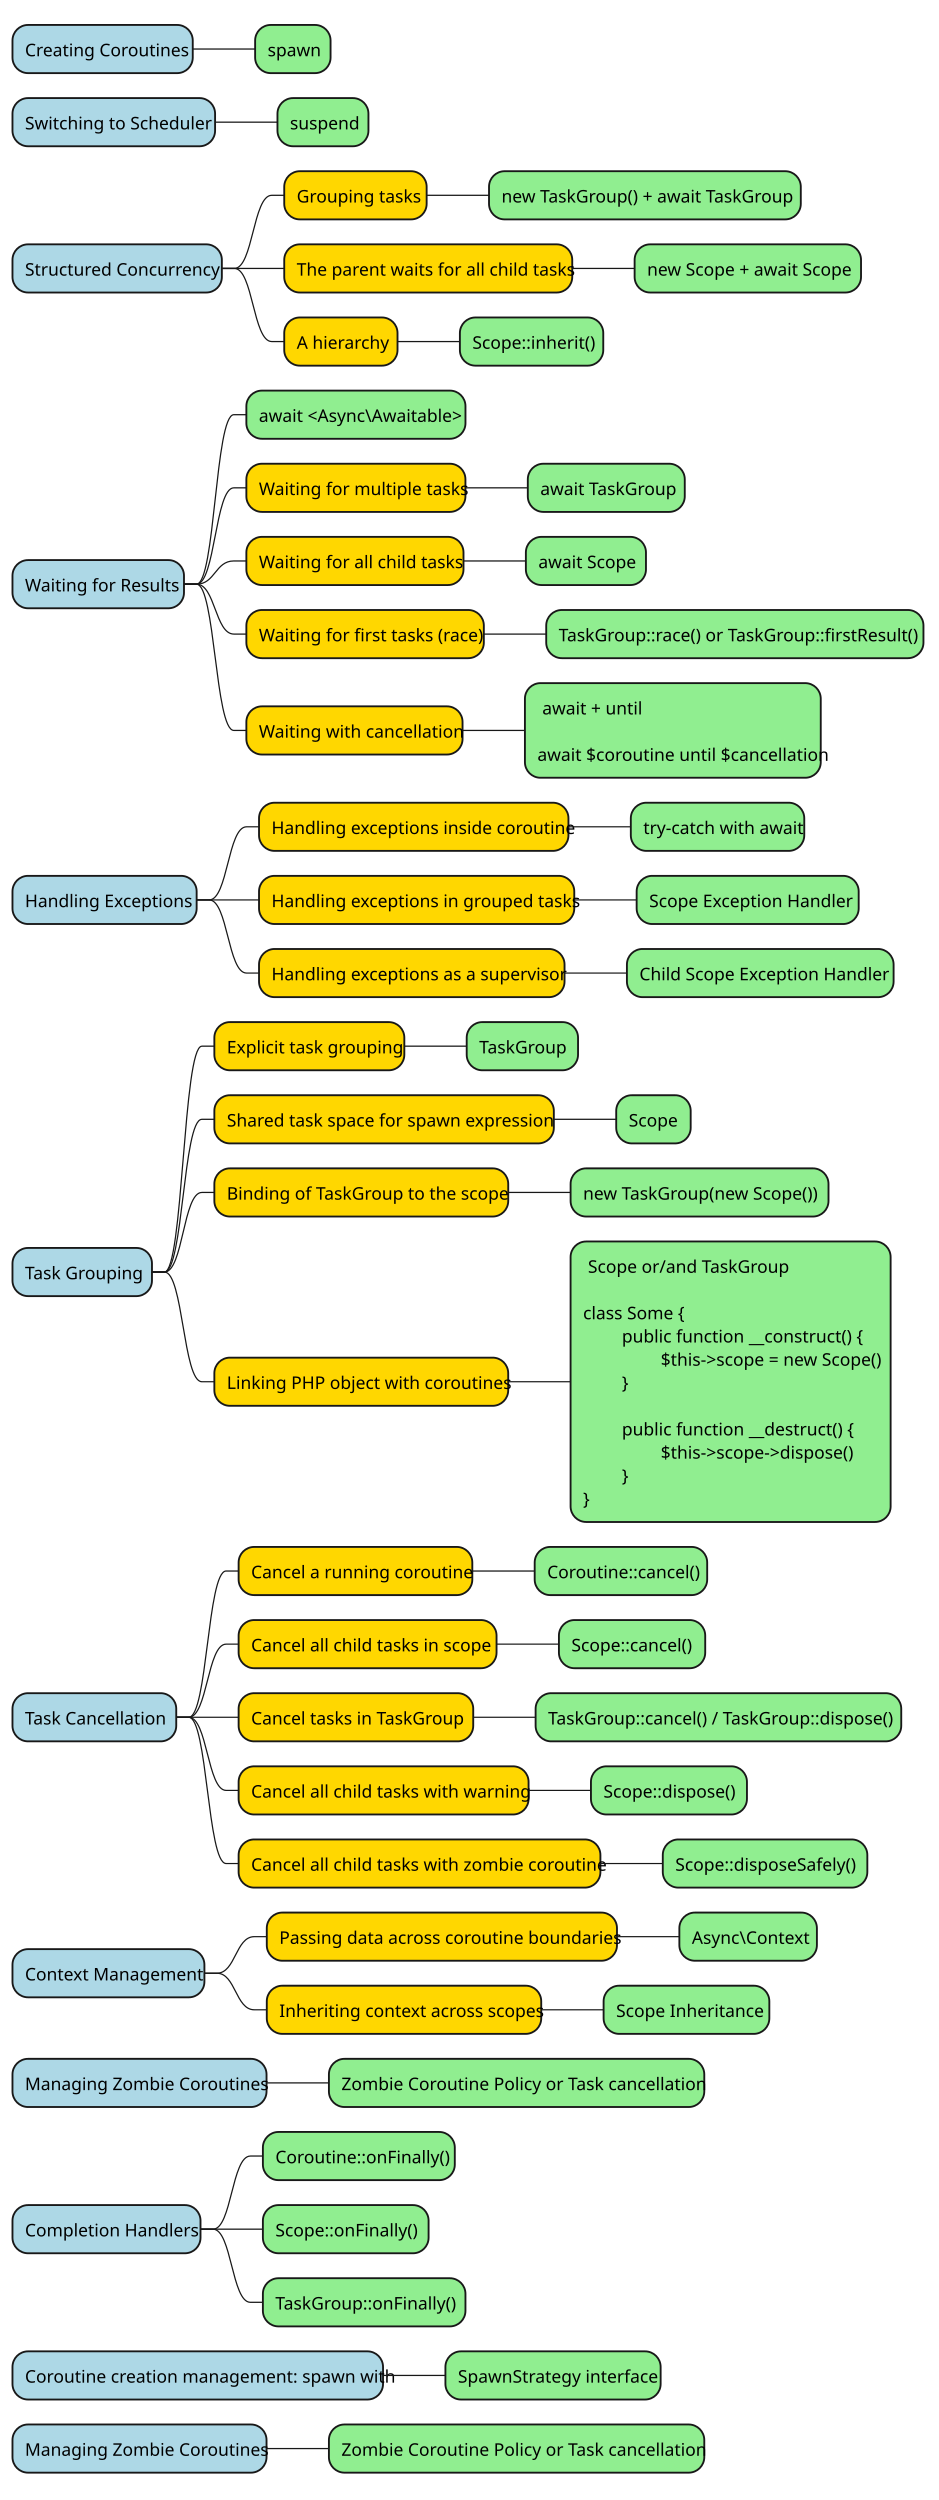
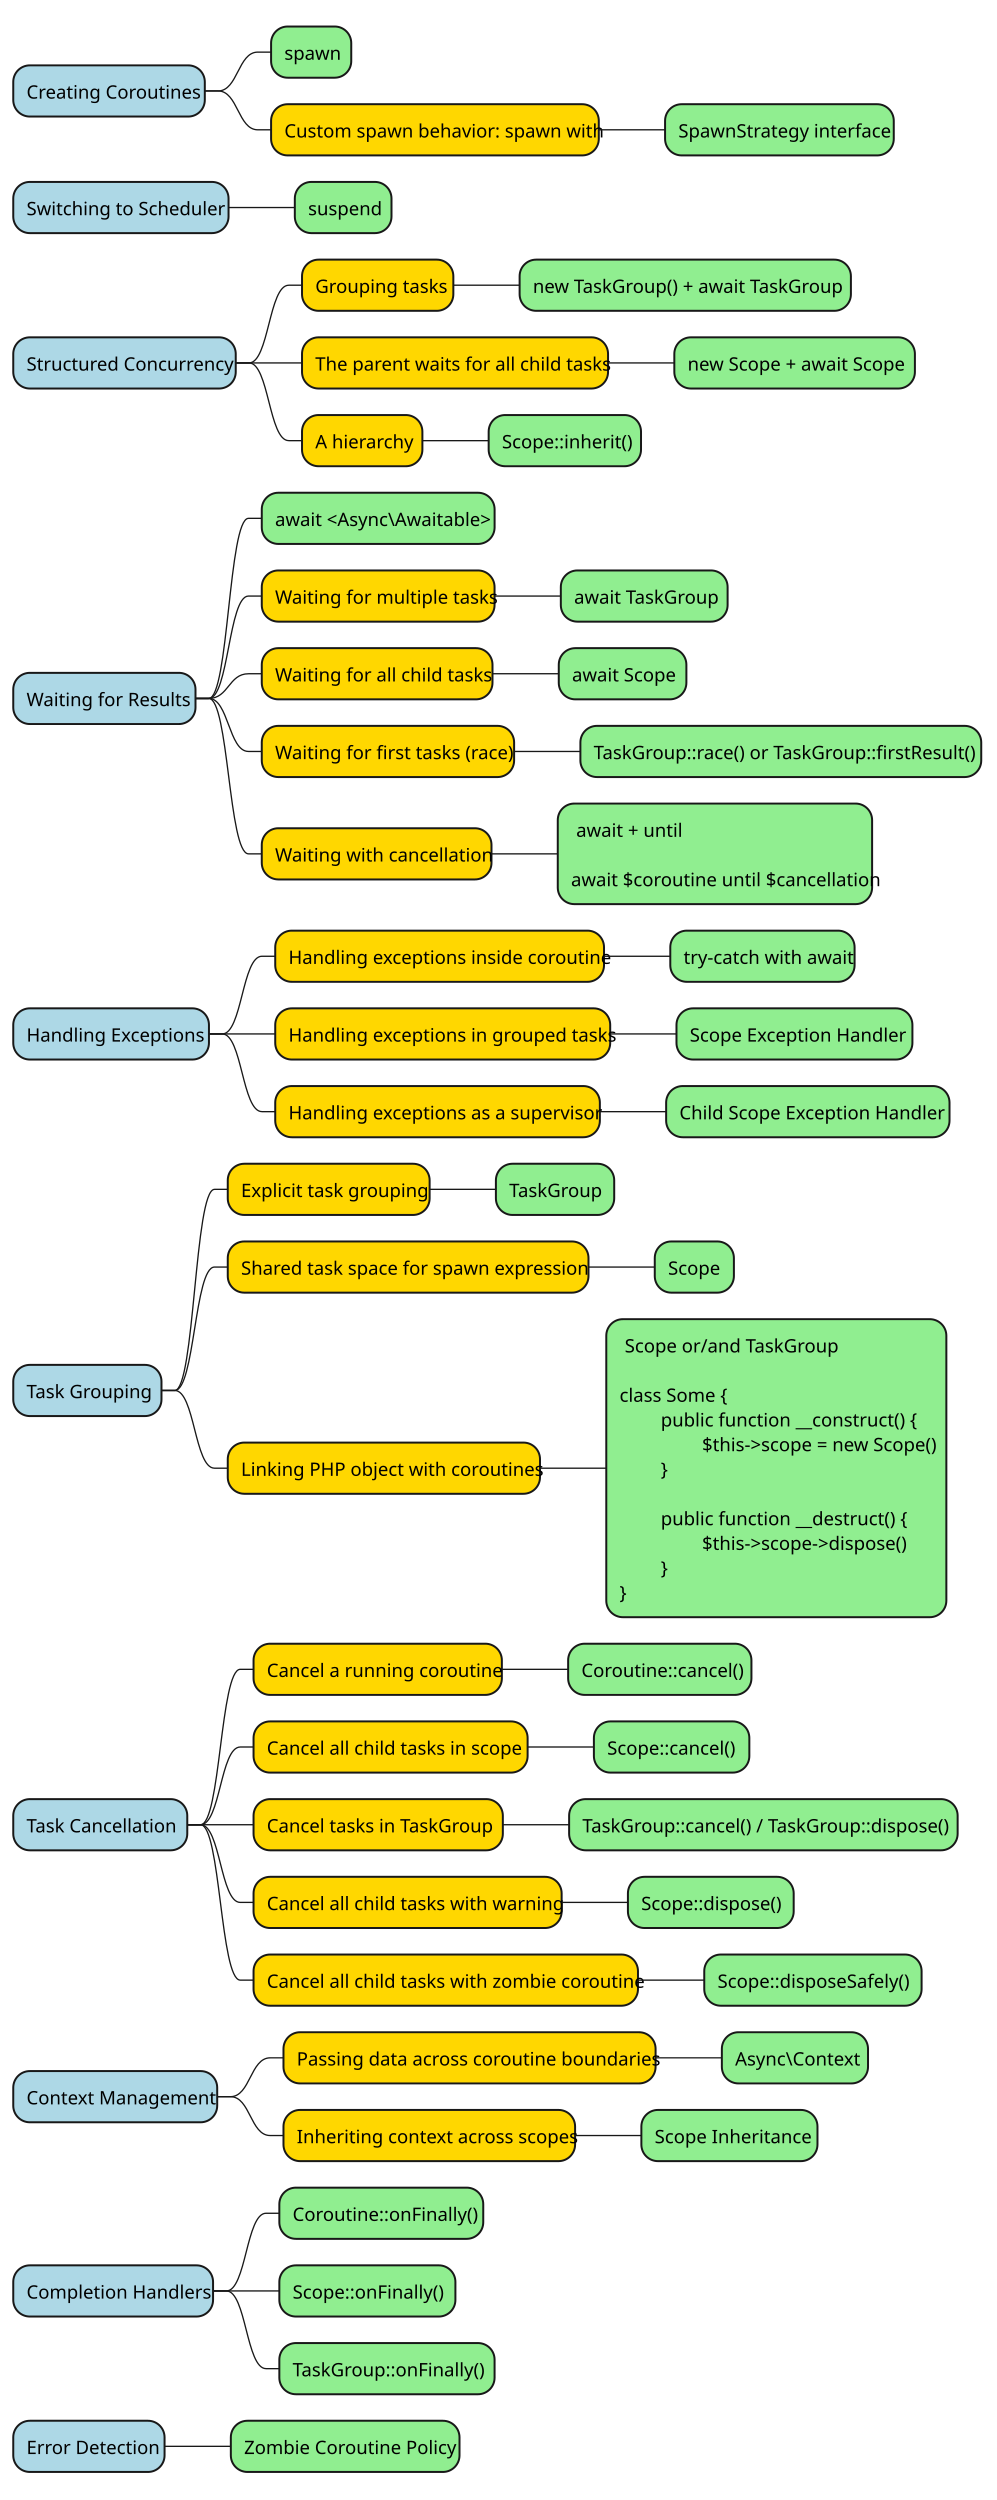
- <svg xmlns="http://www.w3.org/2000/svg" contentStyleType="text/css" height="2004px" preserveAspectRatio="none" style="width:752px;height:2004px;background:#FFFFFF;" version="1.1" viewBox="0 0 752 2004" width="752px" zoomAndPan="magnify">
+ <svg xmlns="http://www.w3.org/2000/svg" contentStyleType="text/css" height="1886px" preserveAspectRatio="none" style="width:752px;height:1886px;background:#FFFFFF;" version="1.1" viewBox="0 0 752 1886" width="752px" zoomAndPan="magnify">
  <defs />
  <g>
-     <rect fill="#ADD8E6" height="38.621" rx="12.5" ry="12.5" style="stroke:#181818;stroke-width:1.5;" width="144.51" x="10" y="20" />
-     <text fill="#000000" font-family="sans-serif" font-size="14" lengthAdjust="spacing" textLength="124.51" x="20" y="45.107">Creating Coroutines</text>
+     <rect fill="#ADD8E6" height="38.621" rx="12.5" ry="12.5" style="stroke:#181818;stroke-width:1.5;" width="144.51" x="10" y="49.31" />
+     <text fill="#000000" font-family="sans-serif" font-size="14" lengthAdjust="spacing" textLength="124.51" x="20" y="74.418">Creating Coroutines</text>
    <rect fill="#90EE90" height="38.621" rx="12.5" ry="12.5" style="stroke:#181818;stroke-width:1.5;" width="60.469" x="204.51" y="20" />
    <text fill="#000000" font-family="sans-serif" font-size="14" lengthAdjust="spacing" textLength="40.469" x="214.51" y="45.107">spawn</text>
-     <path d="M154.51,39.31 L164.51,39.31 C179.51,39.31 179.51,39.31 194.51,39.31 L204.51,39.31 " fill="none" style="stroke:#181818;stroke-width:1.0;" />
-     <rect fill="#ADD8E6" height="38.621" rx="12.5" ry="12.5" style="stroke:#181818;stroke-width:1.5;" width="162.413" x="10" y="78.621" />
-     <text fill="#000000" font-family="sans-serif" font-size="14" lengthAdjust="spacing" textLength="142.413" x="20" y="103.728">Switching to Scheduler</text>
-     <rect fill="#90EE90" height="38.621" rx="12.5" ry="12.5" style="stroke:#181818;stroke-width:1.5;" width="72.931" x="222.413" y="78.621" />
-     <text fill="#000000" font-family="sans-serif" font-size="14" lengthAdjust="spacing" textLength="52.931" x="232.413" y="103.728">suspend</text>
-     <path d="M172.413,97.932 L182.413,97.932 C197.413,97.932 197.413,97.932 212.413,97.932 L222.413,97.932 " fill="none" style="stroke:#181818;stroke-width:1.0;" />
-     <rect fill="#ADD8E6" height="38.621" rx="12.5" ry="12.5" style="stroke:#181818;stroke-width:1.5;" width="167.841" x="10" y="195.863" />
-     <text fill="#000000" font-family="sans-serif" font-size="14" lengthAdjust="spacing" textLength="147.841" x="20" y="220.971">Structured Concurrency</text>
-     <rect fill="#FFD700" height="38.621" rx="12.5" ry="12.5" style="stroke:#181818;stroke-width:1.5;" width="114.158" x="227.841" y="137.242" />
-     <text fill="#000000" font-family="sans-serif" font-size="14" lengthAdjust="spacing" textLength="94.158" x="237.841" y="162.35">Grouping tasks</text>
-     <rect fill="#90EE90" height="38.621" rx="12.5" ry="12.5" style="stroke:#181818;stroke-width:1.5;" width="249.92" x="391.999" y="137.242" />
-     <text fill="#000000" font-family="sans-serif" font-size="14" lengthAdjust="spacing" textLength="229.92" x="401.999" y="162.35">new TaskGroup() + await TaskGroup</text>
-     <path d="M341.999,156.553 L351.999,156.553 C366.999,156.553 366.999,156.553 381.999,156.553 L391.999,156.553 " fill="none" style="stroke:#181818;stroke-width:1.0;" />
-     <path d="M177.841,215.174 L187.841,215.174 C202.841,215.174 202.841,156.553 217.841,156.553 L227.841,156.553 " fill="none" style="stroke:#181818;stroke-width:1.0;" />
-     <rect fill="#FFD700" height="38.621" rx="12.5" ry="12.5" style="stroke:#181818;stroke-width:1.5;" width="230.868" x="227.841" y="195.863" />
-     <text fill="#000000" font-family="sans-serif" font-size="14" lengthAdjust="spacing" textLength="210.868" x="237.841" y="220.971">The parent waits for all child tasks</text>
-     <rect fill="#90EE90" height="38.621" rx="12.5" ry="12.5" style="stroke:#181818;stroke-width:1.5;" width="181.492" x="508.709" y="195.863" />
-     <text fill="#000000" font-family="sans-serif" font-size="14" lengthAdjust="spacing" textLength="161.492" x="518.709" y="220.971">new Scope + await Scope</text>
-     <path d="M458.709,215.174 L468.709,215.174 C483.709,215.174 483.709,215.174 498.709,215.174 L508.709,215.174 " fill="none" style="stroke:#181818;stroke-width:1.0;" />
-     <path d="M177.841,215.174 L187.841,215.174 C202.841,215.174 202.841,215.174 217.841,215.174 L227.841,215.174 " fill="none" style="stroke:#181818;stroke-width:1.0;" />
-     <rect fill="#FFD700" height="38.621" rx="12.5" ry="12.5" style="stroke:#181818;stroke-width:1.5;" width="90.807" x="227.841" y="254.484" />
-     <text fill="#000000" font-family="sans-serif" font-size="14" lengthAdjust="spacing" textLength="70.807" x="237.841" y="279.592">A hierarchy</text>
-     <rect fill="#90EE90" height="38.621" rx="12.5" ry="12.5" style="stroke:#181818;stroke-width:1.5;" width="114.931" x="368.647" y="254.484" />
-     <text fill="#000000" font-family="sans-serif" font-size="14" lengthAdjust="spacing" textLength="94.931" x="378.647" y="279.592">Scope::inherit()</text>
-     <path d="M318.647,273.795 L328.647,273.795 C343.647,273.795 343.647,273.795 358.647,273.795 L368.647,273.795 " fill="none" style="stroke:#181818;stroke-width:1.0;" />
-     <path d="M177.841,215.174 L187.841,215.174 C202.841,215.174 202.841,273.795 217.841,273.795 L227.841,273.795 " fill="none" style="stroke:#181818;stroke-width:1.0;" />
-     <rect fill="#ADD8E6" height="38.621" rx="12.5" ry="12.5" style="stroke:#181818;stroke-width:1.5;" width="137.482" x="10" y="448.969" />
-     <text fill="#000000" font-family="sans-serif" font-size="14" lengthAdjust="spacing" textLength="117.482" x="20" y="474.076">Waiting for Results</text>
-     <rect fill="#90EE90" height="38.621" rx="12.5" ry="12.5" style="stroke:#181818;stroke-width:1.5;" width="175.641" x="197.482" y="313.106" />
-     <text fill="#000000" font-family="sans-serif" font-size="14" lengthAdjust="spacing" textLength="155.641" x="207.482" y="338.213">await &lt;Async\Awaitable&gt;</text>
-     <path d="M147.482,468.279 L157.482,468.279 C172.482,468.279 172.482,332.416 187.482,332.416 L197.482,332.416 " fill="none" style="stroke:#181818;stroke-width:1.0;" />
-     <rect fill="#FFD700" height="38.621" rx="12.5" ry="12.5" style="stroke:#181818;stroke-width:1.5;" width="175.606" x="197.482" y="371.727" />
-     <text fill="#000000" font-family="sans-serif" font-size="14" lengthAdjust="spacing" textLength="155.606" x="207.482" y="396.834">Waiting for multiple tasks</text>
-     <rect fill="#90EE90" height="38.621" rx="12.5" ry="12.5" style="stroke:#181818;stroke-width:1.5;" width="125.82" x="423.089" y="371.727" />
-     <text fill="#000000" font-family="sans-serif" font-size="14" lengthAdjust="spacing" textLength="105.82" x="433.089" y="396.834">await TaskGroup</text>
-     <path d="M373.089,391.037 L383.089,391.037 C398.089,391.037 398.089,391.037 413.089,391.037 L423.089,391.037 " fill="none" style="stroke:#181818;stroke-width:1.0;" />
-     <path d="M147.482,468.279 L157.482,468.279 C172.482,468.279 172.482,391.037 187.482,391.037 L197.482,391.037 " fill="none" style="stroke:#181818;stroke-width:1.0;" />
-     <rect fill="#FFD700" height="38.621" rx="12.5" ry="12.5" style="stroke:#181818;stroke-width:1.5;" width="174.055" x="197.482" y="430.348" />
-     <text fill="#000000" font-family="sans-serif" font-size="14" lengthAdjust="spacing" textLength="154.055" x="207.482" y="455.455">Waiting for all child tasks</text>
-     <rect fill="#90EE90" height="38.621" rx="12.5" ry="12.5" style="stroke:#181818;stroke-width:1.5;" width="96.269" x="421.537" y="430.348" />
-     <text fill="#000000" font-family="sans-serif" font-size="14" lengthAdjust="spacing" textLength="76.269" x="431.537" y="455.455">await Scope</text>
-     <path d="M371.537,449.658 L381.537,449.658 C396.537,449.658 396.537,449.658 411.537,449.658 L421.537,449.658 " fill="none" style="stroke:#181818;stroke-width:1.0;" />
-     <path d="M147.482,468.279 L157.482,468.279 C172.482,468.279 172.482,449.658 187.482,449.658 L197.482,449.658 " fill="none" style="stroke:#181818;stroke-width:1.0;" />
-     <rect fill="#FFD700" height="38.621" rx="12.5" ry="12.5" style="stroke:#181818;stroke-width:1.5;" width="190.365" x="197.482" y="488.969" />
-     <text fill="#000000" font-family="sans-serif" font-size="14" lengthAdjust="spacing" textLength="170.365" x="207.482" y="514.076">Waiting for first tasks (race)</text>
-     <rect fill="#90EE90" height="38.621" rx="12.5" ry="12.5" style="stroke:#181818;stroke-width:1.5;" width="302.399" x="437.848" y="488.969" />
-     <text fill="#000000" font-family="sans-serif" font-size="14" lengthAdjust="spacing" textLength="282.399" x="447.848" y="514.076">TaskGroup::race() or TaskGroup::firstResult()</text>
-     <path d="M387.848,508.279 L397.848,508.279 C412.848,508.279 412.848,508.279 427.848,508.279 L437.848,508.279 " fill="none" style="stroke:#181818;stroke-width:1.0;" />
-     <path d="M147.482,468.279 L157.482,468.279 C172.482,468.279 172.482,508.279 187.482,508.279 L197.482,508.279 " fill="none" style="stroke:#181818;stroke-width:1.0;" />
-     <rect fill="#FFD700" height="38.621" rx="12.5" ry="12.5" style="stroke:#181818;stroke-width:1.5;" width="173.296" x="197.482" y="566.211" />
-     <text fill="#000000" font-family="sans-serif" font-size="14" lengthAdjust="spacing" textLength="153.296" x="207.482" y="591.318">Waiting with cancellation</text>
-     <rect fill="#90EE90" height="75.863" rx="12.5" ry="12.5" style="stroke:#181818;stroke-width:1.5;" width="237.137" x="420.778" y="547.59" />
-     <text fill="#000000" font-family="sans-serif" font-size="14" lengthAdjust="spacing" textLength="74.32" x="434.668" y="572.697">await + until</text>
-     <text fill="#000000" font-family="sans-serif" font-size="14" lengthAdjust="spacing" textLength="3.89" x="430.778" y="591.318"> </text>
-     <text fill="#000000" font-family="sans-serif" font-size="14" lengthAdjust="spacing" textLength="217.137" x="430.778" y="609.939">await $coroutine until $cancellation</text>
-     <path d="M370.778,585.521 L380.778,585.521 C395.778,585.521 395.778,585.521 410.778,585.521 L420.778,585.521 " fill="none" style="stroke:#181818;stroke-width:1.0;" />
-     <path d="M147.482,468.279 L157.482,468.279 C172.482,468.279 172.482,585.521 187.482,585.521 L197.482,585.521 " fill="none" style="stroke:#181818;stroke-width:1.0;" />
-     <rect fill="#ADD8E6" height="38.621" rx="12.5" ry="12.5" style="stroke:#181818;stroke-width:1.5;" width="147.634" x="10" y="702.074" />
-     <text fill="#000000" font-family="sans-serif" font-size="14" lengthAdjust="spacing" textLength="127.634" x="20" y="727.182">Handling Exceptions</text>
-     <rect fill="#FFD700" height="38.621" rx="12.5" ry="12.5" style="stroke:#181818;stroke-width:1.5;" width="248.033" x="207.634" y="643.453" />
-     <text fill="#000000" font-family="sans-serif" font-size="14" lengthAdjust="spacing" textLength="228.033" x="217.634" y="668.561">Handling exceptions inside coroutine</text>
-     <rect fill="#90EE90" height="38.621" rx="12.5" ry="12.5" style="stroke:#181818;stroke-width:1.5;" width="139.034" x="505.667" y="643.453" />
-     <text fill="#000000" font-family="sans-serif" font-size="14" lengthAdjust="spacing" textLength="119.034" x="515.667" y="668.561">try-catch with await</text>
-     <path d="M455.667,662.764 L465.667,662.764 C480.667,662.764 480.667,662.764 495.667,662.764 L505.667,662.764 " fill="none" style="stroke:#181818;stroke-width:1.0;" />
-     <path d="M157.634,721.385 L167.634,721.385 C182.634,721.385 182.634,662.764 197.634,662.764 L207.634,662.764 " fill="none" style="stroke:#181818;stroke-width:1.0;" />
-     <rect fill="#FFD700" height="38.621" rx="12.5" ry="12.5" style="stroke:#181818;stroke-width:1.5;" width="252.702" x="207.634" y="702.074" />
-     <text fill="#000000" font-family="sans-serif" font-size="14" lengthAdjust="spacing" textLength="232.702" x="217.634" y="727.182">Handling exceptions in grouped tasks</text>
-     <rect fill="#90EE90" height="38.621" rx="12.5" ry="12.5" style="stroke:#181818;stroke-width:1.5;" width="177.985" x="510.336" y="702.074" />
-     <text fill="#000000" font-family="sans-serif" font-size="14" lengthAdjust="spacing" textLength="157.985" x="520.336" y="727.182">Scope Exception Handler</text>
-     <path d="M460.336,721.385 L470.336,721.385 C485.336,721.385 485.336,721.385 500.336,721.385 L510.336,721.385 " fill="none" style="stroke:#181818;stroke-width:1.0;" />
-     <path d="M157.634,721.385 L167.634,721.385 C182.634,721.385 182.634,721.385 197.634,721.385 L207.634,721.385 " fill="none" style="stroke:#181818;stroke-width:1.0;" />
-     <rect fill="#FFD700" height="38.621" rx="12.5" ry="12.5" style="stroke:#181818;stroke-width:1.5;" width="244.902" x="207.634" y="760.695" />
-     <text fill="#000000" font-family="sans-serif" font-size="14" lengthAdjust="spacing" textLength="224.902" x="217.634" y="785.803">Handling exceptions as a supervisor</text>
-     <rect fill="#90EE90" height="38.621" rx="12.5" ry="12.5" style="stroke:#181818;stroke-width:1.5;" width="213.778" x="502.536" y="760.695" />
-     <text fill="#000000" font-family="sans-serif" font-size="14" lengthAdjust="spacing" textLength="193.778" x="512.536" y="785.803">Child Scope Exception Handler</text>
-     <path d="M452.536,780.006 L462.536,780.006 C477.536,780.006 477.536,780.006 492.536,780.006 L502.536,780.006 " fill="none" style="stroke:#181818;stroke-width:1.0;" />
-     <path d="M157.634,721.385 L167.634,721.385 C182.634,721.385 182.634,780.006 197.634,780.006 L207.634,780.006 " fill="none" style="stroke:#181818;stroke-width:1.0;" />
-     <rect fill="#ADD8E6" height="38.621" rx="12.5" ry="12.5" style="stroke:#181818;stroke-width:1.5;" width="111.82" x="10" y="1000.354" />
-     <text fill="#000000" font-family="sans-serif" font-size="14" lengthAdjust="spacing" textLength="91.82" x="20" y="1025.461">Task Grouping</text>
-     <rect fill="#FFD700" height="38.621" rx="12.5" ry="12.5" style="stroke:#181818;stroke-width:1.5;" width="152.289" x="171.82" y="819.316" />
-     <text fill="#000000" font-family="sans-serif" font-size="14" lengthAdjust="spacing" textLength="132.289" x="181.82" y="844.424">Explicit task grouping</text>
-     <rect fill="#90EE90" height="38.621" rx="12.5" ry="12.5" style="stroke:#181818;stroke-width:1.5;" width="89.248" x="374.109" y="819.316" />
-     <text fill="#000000" font-family="sans-serif" font-size="14" lengthAdjust="spacing" textLength="69.248" x="384.109" y="844.424">TaskGroup</text>
-     <path d="M324.109,838.627 L334.109,838.627 C349.109,838.627 349.109,838.627 364.109,838.627 L374.109,838.627 " fill="none" style="stroke:#181818;stroke-width:1.0;" />
-     <path d="M121.82,1019.664 L131.82,1019.664 C146.82,1019.664 146.82,838.627 161.82,838.627 L171.82,838.627 " fill="none" style="stroke:#181818;stroke-width:1.0;" />
-     <rect fill="#FFD700" height="38.621" rx="12.5" ry="12.5" style="stroke:#181818;stroke-width:1.5;" width="272.137" x="171.82" y="877.938" />
-     <text fill="#000000" font-family="sans-serif" font-size="14" lengthAdjust="spacing" textLength="252.137" x="181.82" y="903.045">Shared task space for spawn expression</text>
-     <rect fill="#90EE90" height="38.621" rx="12.5" ry="12.5" style="stroke:#181818;stroke-width:1.5;" width="59.696" x="493.957" y="877.938" />
-     <text fill="#000000" font-family="sans-serif" font-size="14" lengthAdjust="spacing" textLength="39.696" x="503.957" y="903.045">Scope</text>
-     <path d="M443.957,897.248 L453.957,897.248 C468.957,897.248 468.957,897.248 483.957,897.248 L493.957,897.248 " fill="none" style="stroke:#181818;stroke-width:1.0;" />
-     <path d="M121.82,1019.664 L131.82,1019.664 C146.82,1019.664 146.82,897.248 161.82,897.248 L171.82,897.248 " fill="none" style="stroke:#181818;stroke-width:1.0;" />
-     <rect fill="#FFD700" height="38.621" rx="12.5" ry="12.5" style="stroke:#181818;stroke-width:1.5;" width="235.571" x="171.82" y="936.559" />
-     <text fill="#000000" font-family="sans-serif" font-size="14" lengthAdjust="spacing" textLength="215.571" x="181.82" y="961.666">Binding of TaskGroup to the scope</text>
-     <rect fill="#90EE90" height="38.621" rx="12.5" ry="12.5" style="stroke:#181818;stroke-width:1.5;" width="206.737" x="457.392" y="936.559" />
-     <text fill="#000000" font-family="sans-serif" font-size="14" lengthAdjust="spacing" textLength="186.737" x="467.392" y="961.666">new TaskGroup(new Scope())</text>
-     <path d="M407.392,955.869 L417.392,955.869 C432.392,955.869 432.392,955.869 447.392,955.869 L457.392,955.869 " fill="none" style="stroke:#181818;stroke-width:1.0;" />
-     <path d="M121.82,1019.664 L131.82,1019.664 C146.82,1019.664 146.82,955.869 161.82,955.869 L171.82,955.869 " fill="none" style="stroke:#181818;stroke-width:1.0;" />
+     <path d="M154.51,68.621 L164.51,68.621 C179.51,68.621 179.51,39.31 194.51,39.31 L204.51,39.31 " fill="none" style="stroke:#181818;stroke-width:1.0;" />
+     <rect fill="#FFD700" height="38.621" rx="12.5" ry="12.5" style="stroke:#181818;stroke-width:1.5;" width="247.22" x="204.51" y="78.621" />
+     <text fill="#000000" font-family="sans-serif" font-size="14" lengthAdjust="spacing" textLength="227.22" x="214.51" y="103.728">Custom spawn behavior: spawn with</text>
+     <rect fill="#90EE90" height="38.621" rx="12.5" ry="12.5" style="stroke:#181818;stroke-width:1.5;" width="172.53" x="501.729" y="78.621" />
+     <text fill="#000000" font-family="sans-serif" font-size="14" lengthAdjust="spacing" textLength="152.53" x="511.729" y="103.728">SpawnStrategy interface</text>
+     <path d="M451.729,97.932 L461.729,97.932 C476.729,97.932 476.729,97.932 491.729,97.932 L501.729,97.932 " fill="none" style="stroke:#181818;stroke-width:1.0;" />
+     <path d="M154.51,68.621 L164.51,68.621 C179.51,68.621 179.51,97.932 194.51,97.932 L204.51,97.932 " fill="none" style="stroke:#181818;stroke-width:1.0;" />
+     <rect fill="#ADD8E6" height="38.621" rx="12.5" ry="12.5" style="stroke:#181818;stroke-width:1.5;" width="162.413" x="10" y="137.242" />
+     <text fill="#000000" font-family="sans-serif" font-size="14" lengthAdjust="spacing" textLength="142.413" x="20" y="162.35">Switching to Scheduler</text>
+     <rect fill="#90EE90" height="38.621" rx="12.5" ry="12.5" style="stroke:#181818;stroke-width:1.5;" width="72.931" x="222.413" y="137.242" />
+     <text fill="#000000" font-family="sans-serif" font-size="14" lengthAdjust="spacing" textLength="52.931" x="232.413" y="162.35">suspend</text>
+     <path d="M172.413,156.553 L182.413,156.553 C197.413,156.553 197.413,156.553 212.413,156.553 L222.413,156.553 " fill="none" style="stroke:#181818;stroke-width:1.0;" />
+     <rect fill="#ADD8E6" height="38.621" rx="12.5" ry="12.5" style="stroke:#181818;stroke-width:1.5;" width="167.841" x="10" y="254.484" />
+     <text fill="#000000" font-family="sans-serif" font-size="14" lengthAdjust="spacing" textLength="147.841" x="20" y="279.592">Structured Concurrency</text>
+     <rect fill="#FFD700" height="38.621" rx="12.5" ry="12.5" style="stroke:#181818;stroke-width:1.5;" width="114.158" x="227.841" y="195.863" />
+     <text fill="#000000" font-family="sans-serif" font-size="14" lengthAdjust="spacing" textLength="94.158" x="237.841" y="220.971">Grouping tasks</text>
+     <rect fill="#90EE90" height="38.621" rx="12.5" ry="12.5" style="stroke:#181818;stroke-width:1.5;" width="249.92" x="391.999" y="195.863" />
+     <text fill="#000000" font-family="sans-serif" font-size="14" lengthAdjust="spacing" textLength="229.92" x="401.999" y="220.971">new TaskGroup() + await TaskGroup</text>
+     <path d="M341.999,215.174 L351.999,215.174 C366.999,215.174 366.999,215.174 381.999,215.174 L391.999,215.174 " fill="none" style="stroke:#181818;stroke-width:1.0;" />
+     <path d="M177.841,273.795 L187.841,273.795 C202.841,273.795 202.841,215.174 217.841,215.174 L227.841,215.174 " fill="none" style="stroke:#181818;stroke-width:1.0;" />
+     <rect fill="#FFD700" height="38.621" rx="12.5" ry="12.5" style="stroke:#181818;stroke-width:1.5;" width="230.868" x="227.841" y="254.484" />
+     <text fill="#000000" font-family="sans-serif" font-size="14" lengthAdjust="spacing" textLength="210.868" x="237.841" y="279.592">The parent waits for all child tasks</text>
+     <rect fill="#90EE90" height="38.621" rx="12.5" ry="12.5" style="stroke:#181818;stroke-width:1.5;" width="181.492" x="508.709" y="254.484" />
+     <text fill="#000000" font-family="sans-serif" font-size="14" lengthAdjust="spacing" textLength="161.492" x="518.709" y="279.592">new Scope + await Scope</text>
+     <path d="M458.709,273.795 L468.709,273.795 C483.709,273.795 483.709,273.795 498.709,273.795 L508.709,273.795 " fill="none" style="stroke:#181818;stroke-width:1.0;" />
+     <path d="M177.841,273.795 L187.841,273.795 C202.841,273.795 202.841,273.795 217.841,273.795 L227.841,273.795 " fill="none" style="stroke:#181818;stroke-width:1.0;" />
+     <rect fill="#FFD700" height="38.621" rx="12.5" ry="12.5" style="stroke:#181818;stroke-width:1.5;" width="90.807" x="227.841" y="313.106" />
+     <text fill="#000000" font-family="sans-serif" font-size="14" lengthAdjust="spacing" textLength="70.807" x="237.841" y="338.213">A hierarchy</text>
+     <rect fill="#90EE90" height="38.621" rx="12.5" ry="12.5" style="stroke:#181818;stroke-width:1.5;" width="114.931" x="368.647" y="313.106" />
+     <text fill="#000000" font-family="sans-serif" font-size="14" lengthAdjust="spacing" textLength="94.931" x="378.647" y="338.213">Scope::inherit()</text>
+     <path d="M318.647,332.416 L328.647,332.416 C343.647,332.416 343.647,332.416 358.647,332.416 L368.647,332.416 " fill="none" style="stroke:#181818;stroke-width:1.0;" />
+     <path d="M177.841,273.795 L187.841,273.795 C202.841,273.795 202.841,332.416 217.841,332.416 L227.841,332.416 " fill="none" style="stroke:#181818;stroke-width:1.0;" />
+     <rect fill="#ADD8E6" height="38.621" rx="12.5" ry="12.5" style="stroke:#181818;stroke-width:1.5;" width="137.482" x="10" y="507.59" />
+     <text fill="#000000" font-family="sans-serif" font-size="14" lengthAdjust="spacing" textLength="117.482" x="20" y="532.697">Waiting for Results</text>
+     <rect fill="#90EE90" height="38.621" rx="12.5" ry="12.5" style="stroke:#181818;stroke-width:1.5;" width="175.641" x="197.482" y="371.727" />
+     <text fill="#000000" font-family="sans-serif" font-size="14" lengthAdjust="spacing" textLength="155.641" x="207.482" y="396.834">await &lt;Async\Awaitable&gt;</text>
+     <path d="M147.482,526.9 L157.482,526.9 C172.482,526.9 172.482,391.037 187.482,391.037 L197.482,391.037 " fill="none" style="stroke:#181818;stroke-width:1.0;" />
+     <rect fill="#FFD700" height="38.621" rx="12.5" ry="12.5" style="stroke:#181818;stroke-width:1.5;" width="175.606" x="197.482" y="430.348" />
+     <text fill="#000000" font-family="sans-serif" font-size="14" lengthAdjust="spacing" textLength="155.606" x="207.482" y="455.455">Waiting for multiple tasks</text>
+     <rect fill="#90EE90" height="38.621" rx="12.5" ry="12.5" style="stroke:#181818;stroke-width:1.5;" width="125.82" x="423.089" y="430.348" />
+     <text fill="#000000" font-family="sans-serif" font-size="14" lengthAdjust="spacing" textLength="105.82" x="433.089" y="455.455">await TaskGroup</text>
+     <path d="M373.089,449.658 L383.089,449.658 C398.089,449.658 398.089,449.658 413.089,449.658 L423.089,449.658 " fill="none" style="stroke:#181818;stroke-width:1.0;" />
+     <path d="M147.482,526.9 L157.482,526.9 C172.482,526.9 172.482,449.658 187.482,449.658 L197.482,449.658 " fill="none" style="stroke:#181818;stroke-width:1.0;" />
+     <rect fill="#FFD700" height="38.621" rx="12.5" ry="12.5" style="stroke:#181818;stroke-width:1.5;" width="174.055" x="197.482" y="488.969" />
+     <text fill="#000000" font-family="sans-serif" font-size="14" lengthAdjust="spacing" textLength="154.055" x="207.482" y="514.076">Waiting for all child tasks</text>
+     <rect fill="#90EE90" height="38.621" rx="12.5" ry="12.5" style="stroke:#181818;stroke-width:1.5;" width="96.269" x="421.537" y="488.969" />
+     <text fill="#000000" font-family="sans-serif" font-size="14" lengthAdjust="spacing" textLength="76.269" x="431.537" y="514.076">await Scope</text>
+     <path d="M371.537,508.279 L381.537,508.279 C396.537,508.279 396.537,508.279 411.537,508.279 L421.537,508.279 " fill="none" style="stroke:#181818;stroke-width:1.0;" />
+     <path d="M147.482,526.9 L157.482,526.9 C172.482,526.9 172.482,508.279 187.482,508.279 L197.482,508.279 " fill="none" style="stroke:#181818;stroke-width:1.0;" />
+     <rect fill="#FFD700" height="38.621" rx="12.5" ry="12.5" style="stroke:#181818;stroke-width:1.5;" width="190.365" x="197.482" y="547.59" />
+     <text fill="#000000" font-family="sans-serif" font-size="14" lengthAdjust="spacing" textLength="170.365" x="207.482" y="572.697">Waiting for first tasks (race)</text>
+     <rect fill="#90EE90" height="38.621" rx="12.5" ry="12.5" style="stroke:#181818;stroke-width:1.5;" width="302.399" x="437.848" y="547.59" />
+     <text fill="#000000" font-family="sans-serif" font-size="14" lengthAdjust="spacing" textLength="282.399" x="447.848" y="572.697">TaskGroup::race() or TaskGroup::firstResult()</text>
+     <path d="M387.848,566.9 L397.848,566.9 C412.848,566.9 412.848,566.9 427.848,566.9 L437.848,566.9 " fill="none" style="stroke:#181818;stroke-width:1.0;" />
+     <path d="M147.482,526.9 L157.482,526.9 C172.482,526.9 172.482,566.9 187.482,566.9 L197.482,566.9 " fill="none" style="stroke:#181818;stroke-width:1.0;" />
+     <rect fill="#FFD700" height="38.621" rx="12.5" ry="12.5" style="stroke:#181818;stroke-width:1.5;" width="173.296" x="197.482" y="624.832" />
+     <text fill="#000000" font-family="sans-serif" font-size="14" lengthAdjust="spacing" textLength="153.296" x="207.482" y="649.939">Waiting with cancellation</text>
+     <rect fill="#90EE90" height="75.863" rx="12.5" ry="12.5" style="stroke:#181818;stroke-width:1.5;" width="237.137" x="420.778" y="606.211" />
+     <text fill="#000000" font-family="sans-serif" font-size="14" lengthAdjust="spacing" textLength="74.32" x="434.668" y="631.318">await + until</text>
+     <text fill="#000000" font-family="sans-serif" font-size="14" lengthAdjust="spacing" textLength="3.89" x="430.778" y="649.939"> </text>
+     <text fill="#000000" font-family="sans-serif" font-size="14" lengthAdjust="spacing" textLength="217.137" x="430.778" y="668.561">await $coroutine until $cancellation</text>
+     <path d="M370.778,644.143 L380.778,644.143 C395.778,644.143 395.778,644.143 410.778,644.143 L420.778,644.143 " fill="none" style="stroke:#181818;stroke-width:1.0;" />
+     <path d="M147.482,526.9 L157.482,526.9 C172.482,526.9 172.482,644.143 187.482,644.143 L197.482,644.143 " fill="none" style="stroke:#181818;stroke-width:1.0;" />
+     <rect fill="#ADD8E6" height="38.621" rx="12.5" ry="12.5" style="stroke:#181818;stroke-width:1.5;" width="147.634" x="10" y="760.695" />
+     <text fill="#000000" font-family="sans-serif" font-size="14" lengthAdjust="spacing" textLength="127.634" x="20" y="785.803">Handling Exceptions</text>
+     <rect fill="#FFD700" height="38.621" rx="12.5" ry="12.5" style="stroke:#181818;stroke-width:1.5;" width="248.033" x="207.634" y="702.074" />
+     <text fill="#000000" font-family="sans-serif" font-size="14" lengthAdjust="spacing" textLength="228.033" x="217.634" y="727.182">Handling exceptions inside coroutine</text>
+     <rect fill="#90EE90" height="38.621" rx="12.5" ry="12.5" style="stroke:#181818;stroke-width:1.5;" width="139.034" x="505.667" y="702.074" />
+     <text fill="#000000" font-family="sans-serif" font-size="14" lengthAdjust="spacing" textLength="119.034" x="515.667" y="727.182">try-catch with await</text>
+     <path d="M455.667,721.385 L465.667,721.385 C480.667,721.385 480.667,721.385 495.667,721.385 L505.667,721.385 " fill="none" style="stroke:#181818;stroke-width:1.0;" />
+     <path d="M157.634,780.006 L167.634,780.006 C182.634,780.006 182.634,721.385 197.634,721.385 L207.634,721.385 " fill="none" style="stroke:#181818;stroke-width:1.0;" />
+     <rect fill="#FFD700" height="38.621" rx="12.5" ry="12.5" style="stroke:#181818;stroke-width:1.5;" width="252.702" x="207.634" y="760.695" />
+     <text fill="#000000" font-family="sans-serif" font-size="14" lengthAdjust="spacing" textLength="232.702" x="217.634" y="785.803">Handling exceptions in grouped tasks</text>
+     <rect fill="#90EE90" height="38.621" rx="12.5" ry="12.5" style="stroke:#181818;stroke-width:1.5;" width="177.985" x="510.336" y="760.695" />
+     <text fill="#000000" font-family="sans-serif" font-size="14" lengthAdjust="spacing" textLength="157.985" x="520.336" y="785.803">Scope Exception Handler</text>
+     <path d="M460.336,780.006 L470.336,780.006 C485.336,780.006 485.336,780.006 500.336,780.006 L510.336,780.006 " fill="none" style="stroke:#181818;stroke-width:1.0;" />
+     <path d="M157.634,780.006 L167.634,780.006 C182.634,780.006 182.634,780.006 197.634,780.006 L207.634,780.006 " fill="none" style="stroke:#181818;stroke-width:1.0;" />
+     <rect fill="#FFD700" height="38.621" rx="12.5" ry="12.5" style="stroke:#181818;stroke-width:1.5;" width="244.902" x="207.634" y="819.316" />
+     <text fill="#000000" font-family="sans-serif" font-size="14" lengthAdjust="spacing" textLength="224.902" x="217.634" y="844.424">Handling exceptions as a supervisor</text>
+     <rect fill="#90EE90" height="38.621" rx="12.5" ry="12.5" style="stroke:#181818;stroke-width:1.5;" width="213.778" x="502.536" y="819.316" />
+     <text fill="#000000" font-family="sans-serif" font-size="14" lengthAdjust="spacing" textLength="193.778" x="512.536" y="844.424">Child Scope Exception Handler</text>
+     <path d="M452.536,838.627 L462.536,838.627 C477.536,838.627 477.536,838.627 492.536,838.627 L502.536,838.627 " fill="none" style="stroke:#181818;stroke-width:1.0;" />
+     <path d="M157.634,780.006 L167.634,780.006 C182.634,780.006 182.634,838.627 197.634,838.627 L207.634,838.627 " fill="none" style="stroke:#181818;stroke-width:1.0;" />
+     <rect fill="#ADD8E6" height="38.621" rx="12.5" ry="12.5" style="stroke:#181818;stroke-width:1.5;" width="111.82" x="10" y="1029.664" />
+     <text fill="#000000" font-family="sans-serif" font-size="14" lengthAdjust="spacing" textLength="91.82" x="20" y="1054.772">Task Grouping</text>
+     <rect fill="#FFD700" height="38.621" rx="12.5" ry="12.5" style="stroke:#181818;stroke-width:1.5;" width="152.289" x="171.82" y="877.938" />
+     <text fill="#000000" font-family="sans-serif" font-size="14" lengthAdjust="spacing" textLength="132.289" x="181.82" y="903.045">Explicit task grouping</text>
+     <rect fill="#90EE90" height="38.621" rx="12.5" ry="12.5" style="stroke:#181818;stroke-width:1.5;" width="89.248" x="374.109" y="877.938" />
+     <text fill="#000000" font-family="sans-serif" font-size="14" lengthAdjust="spacing" textLength="69.248" x="384.109" y="903.045">TaskGroup</text>
+     <path d="M324.109,897.248 L334.109,897.248 C349.109,897.248 349.109,897.248 364.109,897.248 L374.109,897.248 " fill="none" style="stroke:#181818;stroke-width:1.0;" />
+     <path d="M121.82,1048.975 L131.82,1048.975 C146.82,1048.975 146.82,897.248 161.82,897.248 L171.82,897.248 " fill="none" style="stroke:#181818;stroke-width:1.0;" />
+     <rect fill="#FFD700" height="38.621" rx="12.5" ry="12.5" style="stroke:#181818;stroke-width:1.5;" width="272.137" x="171.82" y="936.559" />
+     <text fill="#000000" font-family="sans-serif" font-size="14" lengthAdjust="spacing" textLength="252.137" x="181.82" y="961.666">Shared task space for spawn expression</text>
+     <rect fill="#90EE90" height="38.621" rx="12.5" ry="12.5" style="stroke:#181818;stroke-width:1.5;" width="59.696" x="493.957" y="936.559" />
+     <text fill="#000000" font-family="sans-serif" font-size="14" lengthAdjust="spacing" textLength="39.696" x="503.957" y="961.666">Scope</text>
+     <path d="M443.957,955.869 L453.957,955.869 C468.957,955.869 468.957,955.869 483.957,955.869 L493.957,955.869 " fill="none" style="stroke:#181818;stroke-width:1.0;" />
+     <path d="M121.82,1048.975 L131.82,1048.975 C146.82,1048.975 146.82,955.869 161.82,955.869 L171.82,955.869 " fill="none" style="stroke:#181818;stroke-width:1.0;" />
    <rect fill="#FFD700" height="38.621" rx="12.5" ry="12.5" style="stroke:#181818;stroke-width:1.5;" width="235.558" x="171.82" y="1088.285" />
    <text fill="#000000" font-family="sans-serif" font-size="14" lengthAdjust="spacing" textLength="215.558" x="181.82" y="1113.393">Linking PHP object with coroutines</text>
    <rect fill="#90EE90" height="224.832" rx="12.5" ry="12.5" style="stroke:#181818;stroke-width:1.5;" width="256.551" x="457.378" y="995.18" />
    <text fill="#000000" font-family="sans-serif" font-size="14" lengthAdjust="spacing" textLength="156.42" x="471.268" y="1020.287">Scope or/and TaskGroup</text>
    <text fill="#000000" font-family="sans-serif" font-size="14" lengthAdjust="spacing" textLength="3.89" x="467.378" y="1038.908"> </text>
    <text fill="#000000" font-family="sans-serif" font-size="14" lengthAdjust="spacing" textLength="80.924" x="467.378" y="1057.529">class Some {</text>
    <text fill="#000000" font-family="sans-serif" font-size="14" lengthAdjust="spacing" textLength="183.654" x="498.495" y="1076.15">public function __construct() {</text>
    <text fill="#000000" font-family="sans-serif" font-size="14" lengthAdjust="spacing" textLength="174.316" x="529.612" y="1094.772">$this-&gt;scope = new Scope()</text>
    <text fill="#000000" font-family="sans-serif" font-size="14" lengthAdjust="spacing" textLength="4.676" x="498.495" y="1113.393">}</text>
    <text fill="#000000" font-family="sans-serif" font-size="14" lengthAdjust="spacing" textLength="3.89" x="467.378" y="1132.014"> </text>
    <text fill="#000000" font-family="sans-serif" font-size="14" lengthAdjust="spacing" textLength="176.654" x="498.495" y="1150.635">public function __destruct() {</text>
    <text fill="#000000" font-family="sans-serif" font-size="14" lengthAdjust="spacing" textLength="150.185" x="529.612" y="1169.256">$this-&gt;scope-&gt;dispose()</text>
    <text fill="#000000" font-family="sans-serif" font-size="14" lengthAdjust="spacing" textLength="4.676" x="498.495" y="1187.877">}</text>
    <text fill="#000000" font-family="sans-serif" font-size="14" lengthAdjust="spacing" textLength="4.676" x="467.378" y="1206.498">}</text>
    <path d="M407.378,1107.596 L417.378,1107.596 C432.378,1107.596 432.378,1107.596 447.378,1107.596 L457.378,1107.596 " fill="none" style="stroke:#181818;stroke-width:1.0;" />
-     <path d="M121.82,1019.664 L131.82,1019.664 C146.82,1019.664 146.82,1107.596 161.82,1107.596 L171.82,1107.596 " fill="none" style="stroke:#181818;stroke-width:1.0;" />
+     <path d="M121.82,1048.975 L131.82,1048.975 C146.82,1048.975 146.82,1107.596 161.82,1107.596 L171.82,1107.596 " fill="none" style="stroke:#181818;stroke-width:1.0;" />
    <rect fill="#ADD8E6" height="38.621" rx="12.5" ry="12.5" style="stroke:#181818;stroke-width:1.5;" width="131.275" x="10" y="1357.254" />
    <text fill="#000000" font-family="sans-serif" font-size="14" lengthAdjust="spacing" textLength="111.275" x="20" y="1382.361">Task Cancellation</text>
    <rect fill="#FFD700" height="38.621" rx="12.5" ry="12.5" style="stroke:#181818;stroke-width:1.5;" width="187.33" x="191.275" y="1240.012" />
    <text fill="#000000" font-family="sans-serif" font-size="14" lengthAdjust="spacing" textLength="167.33" x="201.275" y="1265.119">Cancel a running coroutine</text>
    <rect fill="#90EE90" height="38.621" rx="12.5" ry="12.5" style="stroke:#181818;stroke-width:1.5;" width="138.275" x="428.606" y="1240.012" />
    <text fill="#000000" font-family="sans-serif" font-size="14" lengthAdjust="spacing" textLength="118.275" x="438.606" y="1265.119">Coroutine::cancel()</text>
    <path d="M378.606,1259.322 L388.606,1259.322 C403.606,1259.322 403.606,1259.322 418.606,1259.322 L428.606,1259.322 " fill="none" style="stroke:#181818;stroke-width:1.0;" />
    <path d="M141.275,1376.564 L151.275,1376.564 C166.275,1376.564 166.275,1259.322 181.275,1259.322 L191.275,1259.322 " fill="none" style="stroke:#181818;stroke-width:1.0;" />
    <rect fill="#FFD700" height="38.621" rx="12.5" ry="12.5" style="stroke:#181818;stroke-width:1.5;" width="206.758" x="191.275" y="1298.633" />
    <text fill="#000000" font-family="sans-serif" font-size="14" lengthAdjust="spacing" textLength="186.758" x="201.275" y="1323.74">Cancel all child tasks in scope</text>
    <rect fill="#90EE90" height="38.621" rx="12.5" ry="12.5" style="stroke:#181818;stroke-width:1.5;" width="117.269" x="448.033" y="1298.633" />
    <text fill="#000000" font-family="sans-serif" font-size="14" lengthAdjust="spacing" textLength="97.269" x="458.033" y="1323.74">Scope::cancel()</text>
    <path d="M398.033,1317.943 L408.033,1317.943 C423.033,1317.943 423.033,1317.943 438.033,1317.943 L448.033,1317.943 " fill="none" style="stroke:#181818;stroke-width:1.0;" />
    <path d="M141.275,1376.564 L151.275,1376.564 C166.275,1376.564 166.275,1317.943 181.275,1317.943 L191.275,1317.943 " fill="none" style="stroke:#181818;stroke-width:1.0;" />
    <rect fill="#FFD700" height="38.621" rx="12.5" ry="12.5" style="stroke:#181818;stroke-width:1.5;" width="188.068" x="191.275" y="1357.254" />
    <text fill="#000000" font-family="sans-serif" font-size="14" lengthAdjust="spacing" textLength="168.068" x="201.275" y="1382.361">Cancel tasks in TaskGroup</text>
    <rect fill="#90EE90" height="38.621" rx="12.5" ry="12.5" style="stroke:#181818;stroke-width:1.5;" width="293.096" x="429.344" y="1357.254" />
    <text fill="#000000" font-family="sans-serif" font-size="14" lengthAdjust="spacing" textLength="273.096" x="439.344" y="1382.361">TaskGroup::cancel() / TaskGroup::dispose()</text>
    <path d="M379.344,1376.564 L389.344,1376.564 C404.344,1376.564 404.344,1376.564 419.344,1376.564 L429.344,1376.564 " fill="none" style="stroke:#181818;stroke-width:1.0;" />
    <path d="M141.275,1376.564 L151.275,1376.564 C166.275,1376.564 166.275,1376.564 181.275,1376.564 L191.275,1376.564 " fill="none" style="stroke:#181818;stroke-width:1.0;" />
    <rect fill="#FFD700" height="38.621" rx="12.5" ry="12.5" style="stroke:#181818;stroke-width:1.5;" width="232.427" x="191.275" y="1415.875" />
    <text fill="#000000" font-family="sans-serif" font-size="14" lengthAdjust="spacing" textLength="212.427" x="201.275" y="1440.982">Cancel all child tasks with warning</text>
    <rect fill="#90EE90" height="38.621" rx="12.5" ry="12.5" style="stroke:#181818;stroke-width:1.5;" width="125.055" x="473.702" y="1415.875" />
    <text fill="#000000" font-family="sans-serif" font-size="14" lengthAdjust="spacing" textLength="105.055" x="483.702" y="1440.982">Scope::dispose()</text>
    <path d="M423.702,1435.186 L433.702,1435.186 C448.702,1435.186 448.702,1435.186 463.702,1435.186 L473.702,1435.186 " fill="none" style="stroke:#181818;stroke-width:1.0;" />
    <path d="M141.275,1376.564 L151.275,1376.564 C166.275,1376.564 166.275,1435.186 181.275,1435.186 L191.275,1435.186 " fill="none" style="stroke:#181818;stroke-width:1.0;" />
    <rect fill="#FFD700" height="38.621" rx="12.5" ry="12.5" style="stroke:#181818;stroke-width:1.5;" width="290.013" x="191.275" y="1474.496" />
    <text fill="#000000" font-family="sans-serif" font-size="14" lengthAdjust="spacing" textLength="270.013" x="201.275" y="1499.603">Cancel all child tasks with zombie coroutine</text>
    <rect fill="#90EE90" height="38.621" rx="12.5" ry="12.5" style="stroke:#181818;stroke-width:1.5;" width="163.965" x="531.288" y="1474.496" />
    <text fill="#000000" font-family="sans-serif" font-size="14" lengthAdjust="spacing" textLength="143.965" x="541.288" y="1499.603">Scope::disposeSafely()</text>
    <path d="M481.288,1493.807 L491.288,1493.807 C506.288,1493.807 506.288,1493.807 521.288,1493.807 L531.288,1493.807 " fill="none" style="stroke:#181818;stroke-width:1.0;" />
    <path d="M141.275,1376.564 L151.275,1376.564 C166.275,1376.564 166.275,1493.807 181.275,1493.807 L191.275,1493.807 " fill="none" style="stroke:#181818;stroke-width:1.0;" />
    <rect fill="#ADD8E6" height="38.621" rx="12.5" ry="12.5" style="stroke:#181818;stroke-width:1.5;" width="153.855" x="10" y="1562.428" />
    <text fill="#000000" font-family="sans-serif" font-size="14" lengthAdjust="spacing" textLength="133.855" x="20" y="1587.535">Context Management</text>
    <rect fill="#FFD700" height="38.621" rx="12.5" ry="12.5" style="stroke:#181818;stroke-width:1.5;" width="280.716" x="213.855" y="1533.117" />
    <text fill="#000000" font-family="sans-serif" font-size="14" lengthAdjust="spacing" textLength="260.716" x="223.855" y="1558.225">Passing data across coroutine boundaries</text>
    <rect fill="#90EE90" height="38.621" rx="12.5" ry="12.5" style="stroke:#181818;stroke-width:1.5;" width="110.262" x="544.57" y="1533.117" />
    <text fill="#000000" font-family="sans-serif" font-size="14" lengthAdjust="spacing" textLength="90.262" x="554.57" y="1558.225">Async\Context</text>
    <path d="M494.57,1552.428 L504.57,1552.428 C519.57,1552.428 519.57,1552.428 534.57,1552.428 L544.57,1552.428 " fill="none" style="stroke:#181818;stroke-width:1.0;" />
    <path d="M163.855,1581.738 L173.855,1581.738 C188.855,1581.738 188.855,1552.428 203.855,1552.428 L213.855,1552.428 " fill="none" style="stroke:#181818;stroke-width:1.0;" />
    <rect fill="#FFD700" height="38.621" rx="12.5" ry="12.5" style="stroke:#181818;stroke-width:1.5;" width="219.992" x="213.855" y="1591.738" />
    <text fill="#000000" font-family="sans-serif" font-size="14" lengthAdjust="spacing" textLength="199.992" x="223.855" y="1616.846">Inheriting context across scopes</text>
    <rect fill="#90EE90" height="38.621" rx="12.5" ry="12.5" style="stroke:#181818;stroke-width:1.5;" width="132.855" x="483.847" y="1591.738" />
    <text fill="#000000" font-family="sans-serif" font-size="14" lengthAdjust="spacing" textLength="112.855" x="493.847" y="1616.846">Scope Inheritance</text>
    <path d="M433.847,1611.049 L443.847,1611.049 C458.847,1611.049 458.847,1611.049 473.847,1611.049 L483.847,1611.049 " fill="none" style="stroke:#181818;stroke-width:1.0;" />
    <path d="M163.855,1581.738 L173.855,1581.738 C188.855,1581.738 188.855,1611.049 203.855,1611.049 L213.855,1611.049 " fill="none" style="stroke:#181818;stroke-width:1.0;" />
-     <rect fill="#ADD8E6" height="38.621" rx="12.5" ry="12.5" style="stroke:#181818;stroke-width:1.5;" width="203.654" x="10" y="1650.359" />
-     <text fill="#000000" font-family="sans-serif" font-size="14" lengthAdjust="spacing" textLength="183.654" x="20" y="1675.467">Managing Zombie Coroutines</text>
-     <rect fill="#90EE90" height="38.621" rx="12.5" ry="12.5" style="stroke:#181818;stroke-width:1.5;" width="300.902" x="263.654" y="1650.359" />
-     <text fill="#000000" font-family="sans-serif" font-size="14" lengthAdjust="spacing" textLength="280.902" x="273.654" y="1675.467">Zombie Coroutine Policy or Task cancellation</text>
-     <path d="M213.654,1669.67 L223.654,1669.67 C238.654,1669.67 238.654,1669.67 253.654,1669.67 L263.654,1669.67 " fill="none" style="stroke:#181818;stroke-width:1.0;" />
-     <rect fill="#ADD8E6" height="38.621" rx="12.5" ry="12.5" style="stroke:#181818;stroke-width:1.5;" width="150.731" x="10" y="1767.602" />
-     <text fill="#000000" font-family="sans-serif" font-size="14" lengthAdjust="spacing" textLength="130.731" x="20" y="1792.709">Completion Handlers</text>
-     <rect fill="#90EE90" height="38.621" rx="12.5" ry="12.5" style="stroke:#181818;stroke-width:1.5;" width="153.834" x="210.731" y="1708.98" />
-     <text fill="#000000" font-family="sans-serif" font-size="14" lengthAdjust="spacing" textLength="133.834" x="220.731" y="1734.088">Coroutine::onFinally()</text>
-     <path d="M160.731,1786.912 L170.731,1786.912 C185.731,1786.912 185.731,1728.291 200.731,1728.291 L210.731,1728.291 " fill="none" style="stroke:#181818;stroke-width:1.0;" />
-     <rect fill="#90EE90" height="38.621" rx="12.5" ry="12.5" style="stroke:#181818;stroke-width:1.5;" width="132.827" x="210.731" y="1767.602" />
-     <text fill="#000000" font-family="sans-serif" font-size="14" lengthAdjust="spacing" textLength="112.827" x="220.731" y="1792.709">Scope::onFinally()</text>
-     <path d="M160.731,1786.912 L170.731,1786.912 C185.731,1786.912 185.731,1786.912 200.731,1786.912 L210.731,1786.912 " fill="none" style="stroke:#181818;stroke-width:1.0;" />
-     <rect fill="#90EE90" height="38.621" rx="12.5" ry="12.5" style="stroke:#181818;stroke-width:1.5;" width="162.379" x="210.731" y="1826.223" />
-     <text fill="#000000" font-family="sans-serif" font-size="14" lengthAdjust="spacing" textLength="142.379" x="220.731" y="1851.33">TaskGroup::onFinally()</text>
-     <path d="M160.731,1786.912 L170.731,1786.912 C185.731,1786.912 185.731,1845.533 200.731,1845.533 L210.731,1845.533 " fill="none" style="stroke:#181818;stroke-width:1.0;" />
-     <rect fill="#ADD8E6" height="38.621" rx="12.5" ry="12.5" style="stroke:#181818;stroke-width:1.5;" width="297.04" x="10" y="1884.844" />
-     <text fill="#000000" font-family="sans-serif" font-size="14" lengthAdjust="spacing" textLength="277.04" x="20" y="1909.951">Coroutine creation management: spawn with</text>
-     <rect fill="#90EE90" height="38.621" rx="12.5" ry="12.5" style="stroke:#181818;stroke-width:1.5;" width="172.53" x="357.04" y="1884.844" />
-     <text fill="#000000" font-family="sans-serif" font-size="14" lengthAdjust="spacing" textLength="152.53" x="367.04" y="1909.951">SpawnStrategy interface</text>
-     <path d="M307.04,1904.154 L317.04,1904.154 C332.04,1904.154 332.04,1904.154 347.04,1904.154 L357.04,1904.154 " fill="none" style="stroke:#181818;stroke-width:1.0;" />
-     <rect fill="#ADD8E6" height="38.621" rx="12.5" ry="12.5" style="stroke:#181818;stroke-width:1.5;" width="203.654" x="10" y="1943.465" />
-     <text fill="#000000" font-family="sans-serif" font-size="14" lengthAdjust="spacing" textLength="183.654" x="20" y="1968.572">Managing Zombie Coroutines</text>
-     <rect fill="#90EE90" height="38.621" rx="12.5" ry="12.5" style="stroke:#181818;stroke-width:1.5;" width="300.902" x="263.654" y="1943.465" />
-     <text fill="#000000" font-family="sans-serif" font-size="14" lengthAdjust="spacing" textLength="280.902" x="273.654" y="1968.572">Zombie Coroutine Policy or Task cancellation</text>
-     <path d="M213.654,1962.775 L223.654,1962.775 C238.654,1962.775 238.654,1962.775 253.654,1962.775 L263.654,1962.775 " fill="none" style="stroke:#181818;stroke-width:1.0;" />
+     <rect fill="#ADD8E6" height="38.621" rx="12.5" ry="12.5" style="stroke:#181818;stroke-width:1.5;" width="150.731" x="10" y="1708.98" />
+     <text fill="#000000" font-family="sans-serif" font-size="14" lengthAdjust="spacing" textLength="130.731" x="20" y="1734.088">Completion Handlers</text>
+     <rect fill="#90EE90" height="38.621" rx="12.5" ry="12.5" style="stroke:#181818;stroke-width:1.5;" width="153.834" x="210.731" y="1650.359" />
+     <text fill="#000000" font-family="sans-serif" font-size="14" lengthAdjust="spacing" textLength="133.834" x="220.731" y="1675.467">Coroutine::onFinally()</text>
+     <path d="M160.731,1728.291 L170.731,1728.291 C185.731,1728.291 185.731,1669.67 200.731,1669.67 L210.731,1669.67 " fill="none" style="stroke:#181818;stroke-width:1.0;" />
+     <rect fill="#90EE90" height="38.621" rx="12.5" ry="12.5" style="stroke:#181818;stroke-width:1.5;" width="132.827" x="210.731" y="1708.98" />
+     <text fill="#000000" font-family="sans-serif" font-size="14" lengthAdjust="spacing" textLength="112.827" x="220.731" y="1734.088">Scope::onFinally()</text>
+     <path d="M160.731,1728.291 L170.731,1728.291 C185.731,1728.291 185.731,1728.291 200.731,1728.291 L210.731,1728.291 " fill="none" style="stroke:#181818;stroke-width:1.0;" />
+     <rect fill="#90EE90" height="38.621" rx="12.5" ry="12.5" style="stroke:#181818;stroke-width:1.5;" width="162.379" x="210.731" y="1767.602" />
+     <text fill="#000000" font-family="sans-serif" font-size="14" lengthAdjust="spacing" textLength="142.379" x="220.731" y="1792.709">TaskGroup::onFinally()</text>
+     <path d="M160.731,1728.291 L170.731,1728.291 C185.731,1728.291 185.731,1786.912 200.731,1786.912 L210.731,1786.912 " fill="none" style="stroke:#181818;stroke-width:1.0;" />
+     <rect fill="#ADD8E6" height="38.621" rx="12.5" ry="12.5" style="stroke:#181818;stroke-width:1.5;" width="114.144" x="10" y="1826.223" />
+     <text fill="#000000" font-family="sans-serif" font-size="14" lengthAdjust="spacing" textLength="94.144" x="20" y="1851.33">Error Detection</text>
+     <rect fill="#90EE90" height="38.621" rx="12.5" ry="12.5" style="stroke:#181818;stroke-width:1.5;" width="172.51" x="174.144" y="1826.223" />
+     <text fill="#000000" font-family="sans-serif" font-size="14" lengthAdjust="spacing" textLength="152.51" x="184.144" y="1851.33">Zombie Coroutine Policy</text>
+     <path d="M124.144,1845.533 L134.144,1845.533 C149.144,1845.533 149.144,1845.533 164.144,1845.533 L174.144,1845.533 " fill="none" style="stroke:#181818;stroke-width:1.0;" />
  </g>
</svg>
